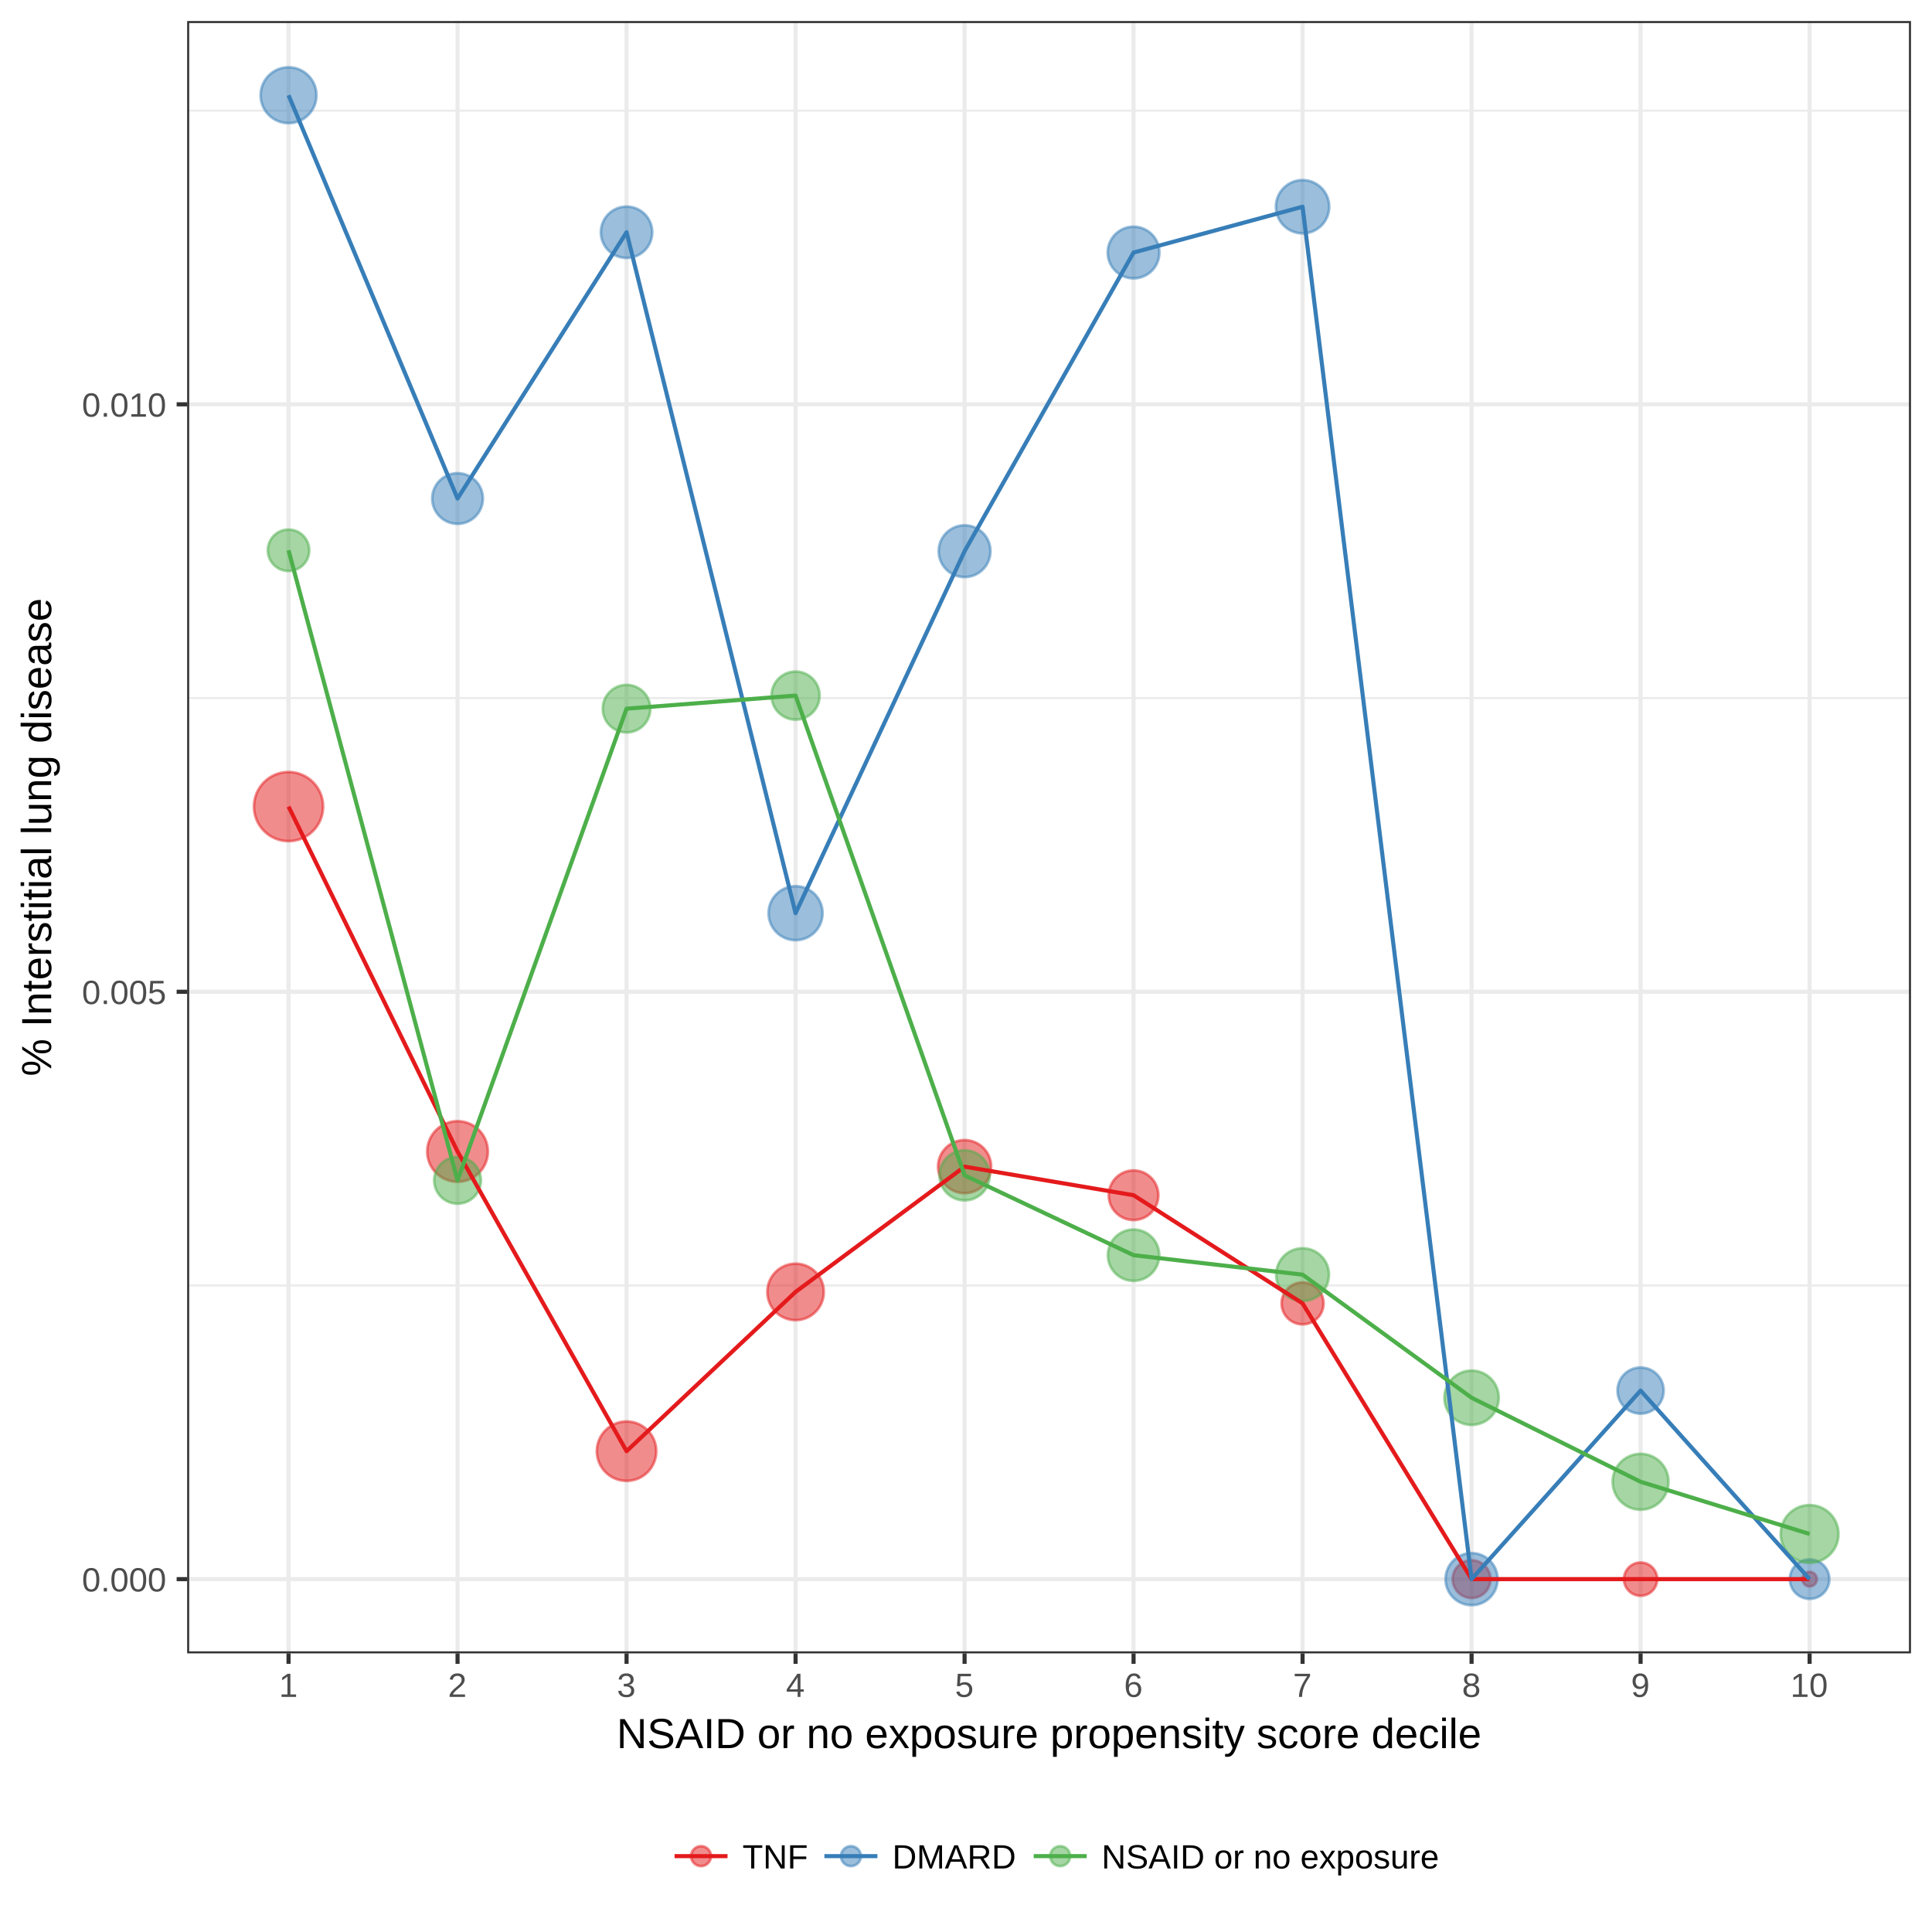
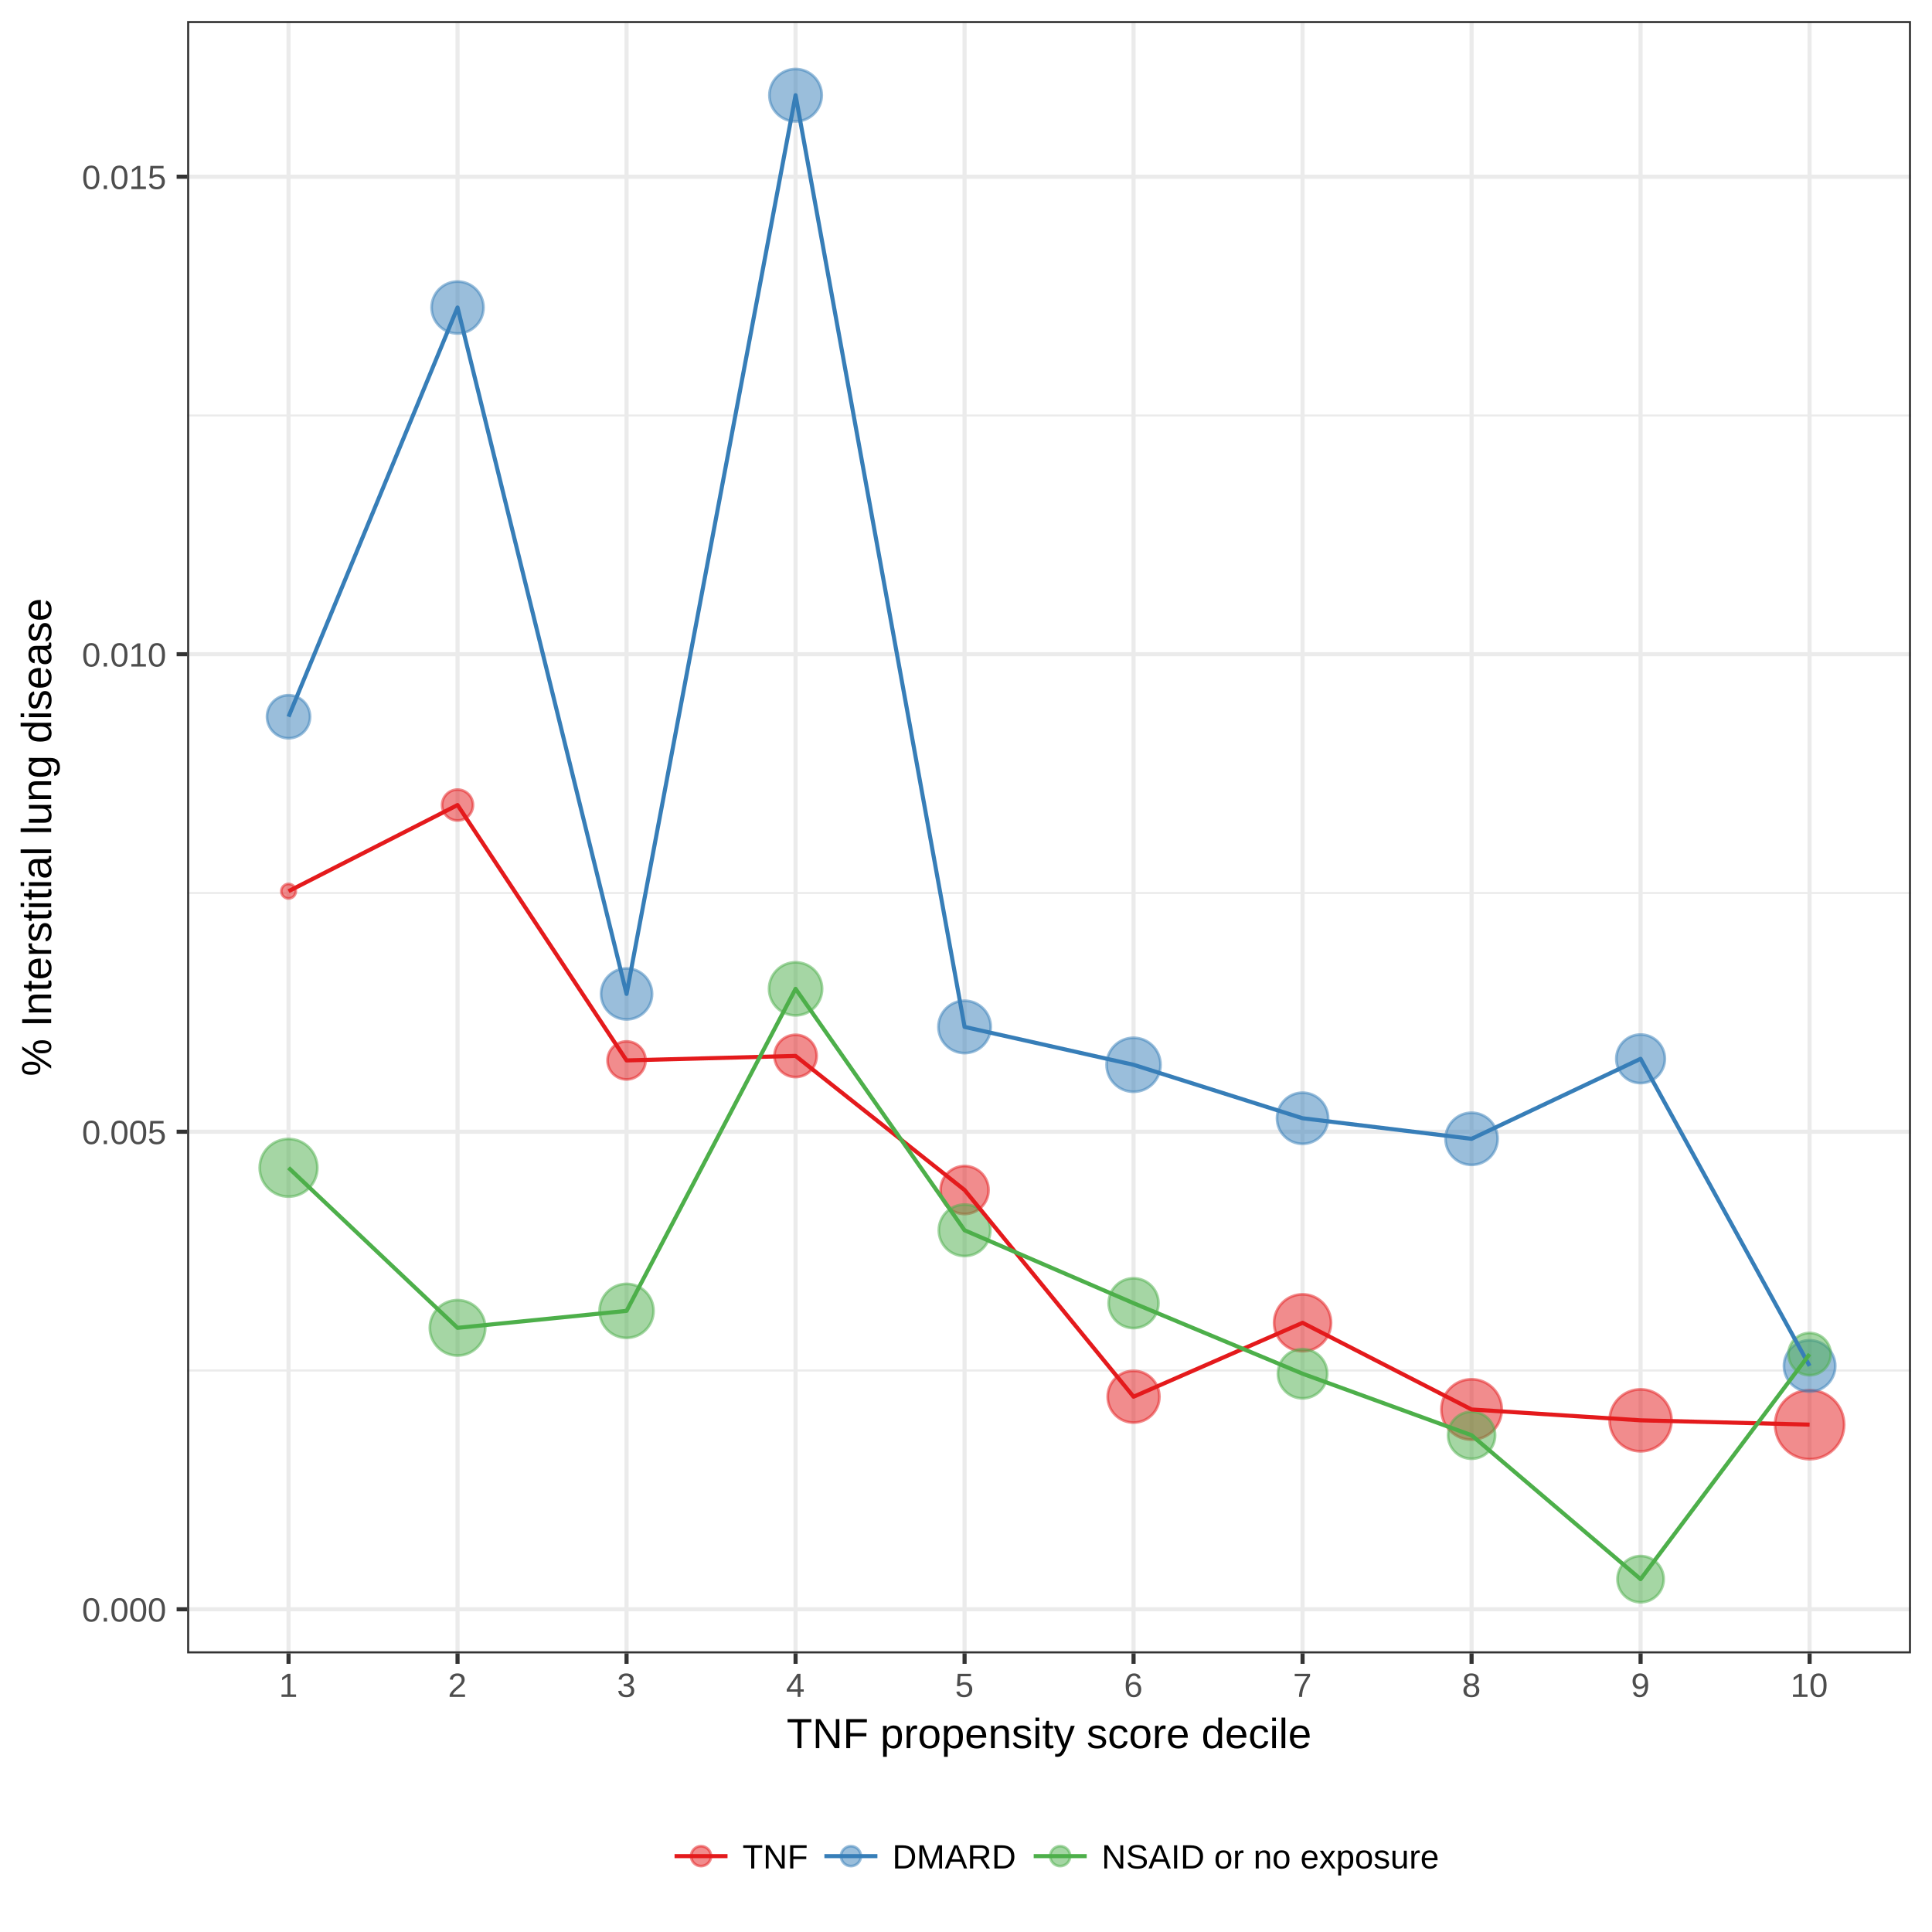
<svg xmlns="http://www.w3.org/2000/svg" viewBox="0 0 504.00 504.00">
  <defs>
    <style type="text/css">
    line, polyline, path, rect, circle {
      fill: none;
      stroke: #000000;
      stroke-linecap: round;
      stroke-linejoin: round;
      stroke-miterlimit: 10.00;
    }
  </style>
  </defs>
  <rect width="100%" height="100%" style="stroke: none; fill: #FFFFFF;" />
  <rect x="0.00" y="-0.00" width="504.00" height="504.00" style="stroke-width: 1.07; stroke: #FFFFFF; fill: #FFFFFF;" />
  <defs>
    <clipPath id="cpNDguODE4Nnw0OTguNTIxfDQzMS4zMDl8NS40Nzk0NQ==">
      <rect x="48.82" y="5.48" width="449.70" height="425.83" />
    </clipPath>
  </defs>
  <rect x="48.82" y="5.48" width="449.70" height="425.83" style="stroke-width: 1.07; stroke: none; fill: #FFFFFF;" clip-path="url(#cpNDguODE4Nnw0OTguNTIxfDQzMS4zMDl8NS40Nzk0NQ==)" />
-   <polyline points="48.82,335.34 498.52,335.34 " style="stroke-width: 0.53; stroke: #EBEBEB; stroke-linecap: butt;" clip-path="url(#cpNDguODE4Nnw0OTguNTIxfDQzMS4zMDl8NS40Nzk0NQ==)" />
-   <polyline points="48.82,182.10 498.52,182.10 " style="stroke-width: 0.53; stroke: #EBEBEB; stroke-linecap: butt;" clip-path="url(#cpNDguODE4Nnw0OTguNTIxfDQzMS4zMDl8NS40Nzk0NQ==)" />
-   <polyline points="48.82,28.87 498.52,28.87 " style="stroke-width: 0.53; stroke: #EBEBEB; stroke-linecap: butt;" clip-path="url(#cpNDguODE4Nnw0OTguNTIxfDQzMS4zMDl8NS40Nzk0NQ==)" />
-   <polyline points="48.82,411.95 498.52,411.95 " style="stroke-width: 1.07; stroke: #EBEBEB; stroke-linecap: butt;" clip-path="url(#cpNDguODE4Nnw0OTguNTIxfDQzMS4zMDl8NS40Nzk0NQ==)" />
-   <polyline points="48.82,258.72 498.52,258.72 " style="stroke-width: 1.07; stroke: #EBEBEB; stroke-linecap: butt;" clip-path="url(#cpNDguODE4Nnw0OTguNTIxfDQzMS4zMDl8NS40Nzk0NQ==)" />
-   <polyline points="48.82,105.48 498.52,105.48 " style="stroke-width: 1.07; stroke: #EBEBEB; stroke-linecap: butt;" clip-path="url(#cpNDguODE4Nnw0OTguNTIxfDQzMS4zMDl8NS40Nzk0NQ==)" />
+   <polyline points="48.82,357.52 498.52,357.52 " style="stroke-width: 0.53; stroke: #EBEBEB; stroke-linecap: butt;" clip-path="url(#cpNDguODE4Nnw0OTguNTIxfDQzMS4zMDl8NS40Nzk0NQ==)" />
+   <polyline points="48.82,232.96 498.52,232.96 " style="stroke-width: 0.53; stroke: #EBEBEB; stroke-linecap: butt;" clip-path="url(#cpNDguODE4Nnw0OTguNTIxfDQzMS4zMDl8NS40Nzk0NQ==)" />
+   <polyline points="48.82,108.39 498.52,108.39 " style="stroke-width: 0.53; stroke: #EBEBEB; stroke-linecap: butt;" clip-path="url(#cpNDguODE4Nnw0OTguNTIxfDQzMS4zMDl8NS40Nzk0NQ==)" />
+   <polyline points="48.82,419.81 498.52,419.81 " style="stroke-width: 1.07; stroke: #EBEBEB; stroke-linecap: butt;" clip-path="url(#cpNDguODE4Nnw0OTguNTIxfDQzMS4zMDl8NS40Nzk0NQ==)" />
+   <polyline points="48.82,295.24 498.52,295.24 " style="stroke-width: 1.07; stroke: #EBEBEB; stroke-linecap: butt;" clip-path="url(#cpNDguODE4Nnw0OTguNTIxfDQzMS4zMDl8NS40Nzk0NQ==)" />
+   <polyline points="48.82,170.67 498.52,170.67 " style="stroke-width: 1.07; stroke: #EBEBEB; stroke-linecap: butt;" clip-path="url(#cpNDguODE4Nnw0OTguNTIxfDQzMS4zMDl8NS40Nzk0NQ==)" />
+   <polyline points="48.82,46.10 498.52,46.10 " style="stroke-width: 1.07; stroke: #EBEBEB; stroke-linecap: butt;" clip-path="url(#cpNDguODE4Nnw0OTguNTIxfDQzMS4zMDl8NS40Nzk0NQ==)" />
  <polyline points="75.27,431.31 75.27,5.48 " style="stroke-width: 1.07; stroke: #EBEBEB; stroke-linecap: butt;" clip-path="url(#cpNDguODE4Nnw0OTguNTIxfDQzMS4zMDl8NS40Nzk0NQ==)" />
  <polyline points="119.36,431.31 119.36,5.48 " style="stroke-width: 1.07; stroke: #EBEBEB; stroke-linecap: butt;" clip-path="url(#cpNDguODE4Nnw0OTguNTIxfDQzMS4zMDl8NS40Nzk0NQ==)" />
  <polyline points="163.45,431.31 163.45,5.48 " style="stroke-width: 1.07; stroke: #EBEBEB; stroke-linecap: butt;" clip-path="url(#cpNDguODE4Nnw0OTguNTIxfDQzMS4zMDl8NS40Nzk0NQ==)" />
  <polyline points="207.54,431.31 207.54,5.48 " style="stroke-width: 1.07; stroke: #EBEBEB; stroke-linecap: butt;" clip-path="url(#cpNDguODE4Nnw0OTguNTIxfDQzMS4zMDl8NS40Nzk0NQ==)" />
  <polyline points="251.63,431.31 251.63,5.48 " style="stroke-width: 1.07; stroke: #EBEBEB; stroke-linecap: butt;" clip-path="url(#cpNDguODE4Nnw0OTguNTIxfDQzMS4zMDl8NS40Nzk0NQ==)" />
  <polyline points="295.71,431.31 295.71,5.48 " style="stroke-width: 1.07; stroke: #EBEBEB; stroke-linecap: butt;" clip-path="url(#cpNDguODE4Nnw0OTguNTIxfDQzMS4zMDl8NS40Nzk0NQ==)" />
  <polyline points="339.80,431.31 339.80,5.48 " style="stroke-width: 1.07; stroke: #EBEBEB; stroke-linecap: butt;" clip-path="url(#cpNDguODE4Nnw0OTguNTIxfDQzMS4zMDl8NS40Nzk0NQ==)" />
  <polyline points="383.89,431.31 383.89,5.48 " style="stroke-width: 1.07; stroke: #EBEBEB; stroke-linecap: butt;" clip-path="url(#cpNDguODE4Nnw0OTguNTIxfDQzMS4zMDl8NS40Nzk0NQ==)" />
  <polyline points="427.98,431.31 427.98,5.48 " style="stroke-width: 1.07; stroke: #EBEBEB; stroke-linecap: butt;" clip-path="url(#cpNDguODE4Nnw0OTguNTIxfDQzMS4zMDl8NS40Nzk0NQ==)" />
  <polyline points="472.07,431.31 472.07,5.48 " style="stroke-width: 1.07; stroke: #EBEBEB; stroke-linecap: butt;" clip-path="url(#cpNDguODE4Nnw0OTguNTIxfDQzMS4zMDl8NS40Nzk0NQ==)" />
-   <circle cx="75.27" cy="210.41" r="6.76pt" style="stroke-width: 0.71; stroke: #E41A1C; stroke-opacity: 0.50; fill: #E41A1C; fill-opacity: 0.50;" clip-path="url(#cpNDguODE4Nnw0OTguNTIxfDQzMS4zMDl8NS40Nzk0NQ==)" />
-   <circle cx="119.36" cy="300.39" r="5.93pt" style="stroke-width: 0.71; stroke: #E41A1C; stroke-opacity: 0.50; fill: #E41A1C; fill-opacity: 0.50;" clip-path="url(#cpNDguODE4Nnw0OTguNTIxfDQzMS4zMDl8NS40Nzk0NQ==)" />
-   <circle cx="163.45" cy="378.57" r="5.81pt" style="stroke-width: 0.71; stroke: #E41A1C; stroke-opacity: 0.50; fill: #E41A1C; fill-opacity: 0.50;" clip-path="url(#cpNDguODE4Nnw0OTguNTIxfDQzMS4zMDl8NS40Nzk0NQ==)" />
-   <circle cx="207.54" cy="337.02" r="5.52pt" style="stroke-width: 0.71; stroke: #E41A1C; stroke-opacity: 0.50; fill: #E41A1C; fill-opacity: 0.50;" clip-path="url(#cpNDguODE4Nnw0OTguNTIxfDQzMS4zMDl8NS40Nzk0NQ==)" />
-   <circle cx="251.63" cy="304.34" r="5.19pt" style="stroke-width: 0.71; stroke: #E41A1C; stroke-opacity: 0.50; fill: #E41A1C; fill-opacity: 0.50;" clip-path="url(#cpNDguODE4Nnw0OTguNTIxfDQzMS4zMDl8NS40Nzk0NQ==)" />
-   <circle cx="295.71" cy="311.80" r="4.85pt" style="stroke-width: 0.71; stroke: #E41A1C; stroke-opacity: 0.50; fill: #E41A1C; fill-opacity: 0.50;" clip-path="url(#cpNDguODE4Nnw0OTguNTIxfDQzMS4zMDl8NS40Nzk0NQ==)" />
-   <circle cx="339.80" cy="340.01" r="4.10pt" style="stroke-width: 0.71; stroke: #E41A1C; stroke-opacity: 0.50; fill: #E41A1C; fill-opacity: 0.50;" clip-path="url(#cpNDguODE4Nnw0OTguNTIxfDQzMS4zMDl8NS40Nzk0NQ==)" />
-   <circle cx="383.89" cy="411.95" r="3.69pt" style="stroke-width: 0.71; stroke: #E41A1C; stroke-opacity: 0.50; fill: #E41A1C; fill-opacity: 0.50;" clip-path="url(#cpNDguODE4Nnw0OTguNTIxfDQzMS4zMDl8NS40Nzk0NQ==)" />
-   <circle cx="427.98" cy="411.95" r="3.25pt" style="stroke-width: 0.71; stroke: #E41A1C; stroke-opacity: 0.50; fill: #E41A1C; fill-opacity: 0.50;" clip-path="url(#cpNDguODE4Nnw0OTguNTIxfDQzMS4zMDl8NS40Nzk0NQ==)" />
-   <circle cx="472.07" cy="411.95" r="1.42pt" style="stroke-width: 0.71; stroke: #E41A1C; stroke-opacity: 0.50; fill: #E41A1C; fill-opacity: 0.50;" clip-path="url(#cpNDguODE4Nnw0OTguNTIxfDQzMS4zMDl8NS40Nzk0NQ==)" />
-   <circle cx="75.27" cy="24.84" r="5.46pt" style="stroke-width: 0.71; stroke: #377EB8; stroke-opacity: 0.50; fill: #377EB8; fill-opacity: 0.50;" clip-path="url(#cpNDguODE4Nnw0OTguNTIxfDQzMS4zMDl8NS40Nzk0NQ==)" />
-   <circle cx="119.36" cy="130.05" r="4.95pt" style="stroke-width: 0.71; stroke: #377EB8; stroke-opacity: 0.50; fill: #377EB8; fill-opacity: 0.50;" clip-path="url(#cpNDguODE4Nnw0OTguNTIxfDQzMS4zMDl8NS40Nzk0NQ==)" />
-   <circle cx="163.45" cy="60.59" r="5.02pt" style="stroke-width: 0.71; stroke: #377EB8; stroke-opacity: 0.50; fill: #377EB8; fill-opacity: 0.50;" clip-path="url(#cpNDguODE4Nnw0OTguNTIxfDQzMS4zMDl8NS40Nzk0NQ==)" />
-   <circle cx="207.54" cy="238.22" r="5.28pt" style="stroke-width: 0.71; stroke: #377EB8; stroke-opacity: 0.50; fill: #377EB8; fill-opacity: 0.50;" clip-path="url(#cpNDguODE4Nnw0OTguNTIxfDQzMS4zMDl8NS40Nzk0NQ==)" />
-   <circle cx="251.63" cy="143.79" r="5.06pt" style="stroke-width: 0.71; stroke: #377EB8; stroke-opacity: 0.50; fill: #377EB8; fill-opacity: 0.50;" clip-path="url(#cpNDguODE4Nnw0OTguNTIxfDQzMS4zMDl8NS40Nzk0NQ==)" />
-   <circle cx="295.71" cy="65.88" r="5.05pt" style="stroke-width: 0.71; stroke: #377EB8; stroke-opacity: 0.50; fill: #377EB8; fill-opacity: 0.50;" clip-path="url(#cpNDguODE4Nnw0OTguNTIxfDQzMS4zMDl8NS40Nzk0NQ==)" />
-   <circle cx="339.80" cy="53.93" r="5.21pt" style="stroke-width: 0.71; stroke: #377EB8; stroke-opacity: 0.50; fill: #377EB8; fill-opacity: 0.50;" clip-path="url(#cpNDguODE4Nnw0OTguNTIxfDQzMS4zMDl8NS40Nzk0NQ==)" />
-   <circle cx="383.89" cy="411.95" r="5.09pt" style="stroke-width: 0.71; stroke: #377EB8; stroke-opacity: 0.50; fill: #377EB8; fill-opacity: 0.50;" clip-path="url(#cpNDguODE4Nnw0OTguNTIxfDQzMS4zMDl8NS40Nzk0NQ==)" />
-   <circle cx="427.98" cy="362.76" r="4.51pt" style="stroke-width: 0.71; stroke: #377EB8; stroke-opacity: 0.50; fill: #377EB8; fill-opacity: 0.50;" clip-path="url(#cpNDguODE4Nnw0OTguNTIxfDQzMS4zMDl8NS40Nzk0NQ==)" />
-   <circle cx="472.07" cy="411.95" r="3.86pt" style="stroke-width: 0.71; stroke: #377EB8; stroke-opacity: 0.50; fill: #377EB8; fill-opacity: 0.50;" clip-path="url(#cpNDguODE4Nnw0OTguNTIxfDQzMS4zMDl8NS40Nzk0NQ==)" />
-   <circle cx="75.27" cy="143.55" r="4.05pt" style="stroke-width: 0.71; stroke: #4DAF4A; stroke-opacity: 0.50; fill: #4DAF4A; fill-opacity: 0.50;" clip-path="url(#cpNDguODE4Nnw0OTguNTIxfDQzMS4zMDl8NS40Nzk0NQ==)" />
-   <circle cx="119.36" cy="307.91" r="4.57pt" style="stroke-width: 0.71; stroke: #4DAF4A; stroke-opacity: 0.50; fill: #4DAF4A; fill-opacity: 0.50;" clip-path="url(#cpNDguODE4Nnw0OTguNTIxfDQzMS4zMDl8NS40Nzk0NQ==)" />
-   <circle cx="163.45" cy="184.87" r="4.65pt" style="stroke-width: 0.71; stroke: #4DAF4A; stroke-opacity: 0.50; fill: #4DAF4A; fill-opacity: 0.50;" clip-path="url(#cpNDguODE4Nnw0OTguNTIxfDQzMS4zMDl8NS40Nzk0NQ==)" />
-   <circle cx="207.54" cy="181.46" r="4.70pt" style="stroke-width: 0.71; stroke: #4DAF4A; stroke-opacity: 0.50; fill: #4DAF4A; fill-opacity: 0.50;" clip-path="url(#cpNDguODE4Nnw0OTguNTIxfDQzMS4zMDl8NS40Nzk0NQ==)" />
-   <circle cx="251.63" cy="306.61" r="4.90pt" style="stroke-width: 0.71; stroke: #4DAF4A; stroke-opacity: 0.50; fill: #4DAF4A; fill-opacity: 0.50;" clip-path="url(#cpNDguODE4Nnw0OTguNTIxfDQzMS4zMDl8NS40Nzk0NQ==)" />
-   <circle cx="295.71" cy="327.44" r="5.02pt" style="stroke-width: 0.71; stroke: #4DAF4A; stroke-opacity: 0.50; fill: #4DAF4A; fill-opacity: 0.50;" clip-path="url(#cpNDguODE4Nnw0OTguNTIxfDQzMS4zMDl8NS40Nzk0NQ==)" />
-   <circle cx="339.80" cy="332.52" r="5.16pt" style="stroke-width: 0.71; stroke: #4DAF4A; stroke-opacity: 0.50; fill: #4DAF4A; fill-opacity: 0.50;" clip-path="url(#cpNDguODE4Nnw0OTguNTIxfDQzMS4zMDl8NS40Nzk0NQ==)" />
-   <circle cx="383.89" cy="364.63" r="5.31pt" style="stroke-width: 0.71; stroke: #4DAF4A; stroke-opacity: 0.50; fill: #4DAF4A; fill-opacity: 0.50;" clip-path="url(#cpNDguODE4Nnw0OTguNTIxfDQzMS4zMDl8NS40Nzk0NQ==)" />
-   <circle cx="427.98" cy="386.55" r="5.46pt" style="stroke-width: 0.71; stroke: #4DAF4A; stroke-opacity: 0.50; fill: #4DAF4A; fill-opacity: 0.50;" clip-path="url(#cpNDguODE4Nnw0OTguNTIxfDQzMS4zMDl8NS40Nzk0NQ==)" />
-   <circle cx="472.07" cy="400.17" r="5.65pt" style="stroke-width: 0.71; stroke: #4DAF4A; stroke-opacity: 0.50; fill: #4DAF4A; fill-opacity: 0.50;" clip-path="url(#cpNDguODE4Nnw0OTguNTIxfDQzMS4zMDl8NS40Nzk0NQ==)" />
-   <polyline points="75.27,210.41 119.36,300.39 163.45,378.57 207.54,337.02 251.63,304.34 295.71,311.80 339.80,340.01 383.89,411.95 427.98,411.95 472.07,411.95 " style="stroke-width: 1.07; stroke: #E41A1C; stroke-linecap: butt;" clip-path="url(#cpNDguODE4Nnw0OTguNTIxfDQzMS4zMDl8NS40Nzk0NQ==)" />
-   <polyline points="75.27,24.84 119.36,130.05 163.45,60.59 207.54,238.22 251.63,143.79 295.71,65.88 339.80,53.93 383.89,411.95 427.98,362.76 472.07,411.95 " style="stroke-width: 1.07; stroke: #377EB8; stroke-linecap: butt;" clip-path="url(#cpNDguODE4Nnw0OTguNTIxfDQzMS4zMDl8NS40Nzk0NQ==)" />
-   <polyline points="75.27,143.55 119.36,307.91 163.45,184.87 207.54,181.46 251.63,306.61 295.71,327.44 339.80,332.52 383.89,364.63 427.98,386.55 472.07,400.17 " style="stroke-width: 1.07; stroke: #4DAF4A; stroke-linecap: butt;" clip-path="url(#cpNDguODE4Nnw0OTguNTIxfDQzMS4zMDl8NS40Nzk0NQ==)" />
+   <circle cx="75.27" cy="232.49" r="1.42pt" style="stroke-width: 0.71; stroke: #E41A1C; stroke-opacity: 0.50; fill: #E41A1C; fill-opacity: 0.50;" clip-path="url(#cpNDguODE4Nnw0OTguNTIxfDQzMS4zMDl8NS40Nzk0NQ==)" />
+   <circle cx="119.36" cy="210.01" r="3.02pt" style="stroke-width: 0.71; stroke: #E41A1C; stroke-opacity: 0.50; fill: #E41A1C; fill-opacity: 0.50;" clip-path="url(#cpNDguODE4Nnw0OTguNTIxfDQzMS4zMDl8NS40Nzk0NQ==)" />
+   <circle cx="163.45" cy="276.63" r="3.72pt" style="stroke-width: 0.71; stroke: #E41A1C; stroke-opacity: 0.50; fill: #E41A1C; fill-opacity: 0.50;" clip-path="url(#cpNDguODE4Nnw0OTguNTIxfDQzMS4zMDl8NS40Nzk0NQ==)" />
+   <circle cx="207.54" cy="275.46" r="4.13pt" style="stroke-width: 0.71; stroke: #E41A1C; stroke-opacity: 0.50; fill: #E41A1C; fill-opacity: 0.50;" clip-path="url(#cpNDguODE4Nnw0OTguNTIxfDQzMS4zMDl8NS40Nzk0NQ==)" />
+   <circle cx="251.63" cy="310.44" r="4.69pt" style="stroke-width: 0.71; stroke: #E41A1C; stroke-opacity: 0.50; fill: #E41A1C; fill-opacity: 0.50;" clip-path="url(#cpNDguODE4Nnw0OTguNTIxfDQzMS4zMDl8NS40Nzk0NQ==)" />
+   <circle cx="295.71" cy="364.36" r="5.06pt" style="stroke-width: 0.71; stroke: #E41A1C; stroke-opacity: 0.50; fill: #E41A1C; fill-opacity: 0.50;" clip-path="url(#cpNDguODE4Nnw0OTguNTIxfDQzMS4zMDl8NS40Nzk0NQ==)" />
+   <circle cx="339.80" cy="345.08" r="5.57pt" style="stroke-width: 0.71; stroke: #E41A1C; stroke-opacity: 0.50; fill: #E41A1C; fill-opacity: 0.50;" clip-path="url(#cpNDguODE4Nnw0OTguNTIxfDQzMS4zMDl8NS40Nzk0NQ==)" />
+   <circle cx="383.89" cy="367.69" r="5.91pt" style="stroke-width: 0.71; stroke: #E41A1C; stroke-opacity: 0.50; fill: #E41A1C; fill-opacity: 0.50;" clip-path="url(#cpNDguODE4Nnw0OTguNTIxfDQzMS4zMDl8NS40Nzk0NQ==)" />
+   <circle cx="427.98" cy="370.52" r="6.06pt" style="stroke-width: 0.71; stroke: #E41A1C; stroke-opacity: 0.50; fill: #E41A1C; fill-opacity: 0.50;" clip-path="url(#cpNDguODE4Nnw0OTguNTIxfDQzMS4zMDl8NS40Nzk0NQ==)" />
+   <circle cx="472.07" cy="371.64" r="6.76pt" style="stroke-width: 0.71; stroke: #E41A1C; stroke-opacity: 0.50; fill: #E41A1C; fill-opacity: 0.50;" clip-path="url(#cpNDguODE4Nnw0OTguNTIxfDQzMS4zMDl8NS40Nzk0NQ==)" />
+   <circle cx="75.27" cy="186.97" r="4.21pt" style="stroke-width: 0.71; stroke: #377EB8; stroke-opacity: 0.50; fill: #377EB8; fill-opacity: 0.50;" clip-path="url(#cpNDguODE4Nnw0OTguNTIxfDQzMS4zMDl8NS40Nzk0NQ==)" />
+   <circle cx="119.36" cy="80.22" r="5.08pt" style="stroke-width: 0.71; stroke: #377EB8; stroke-opacity: 0.50; fill: #377EB8; fill-opacity: 0.50;" clip-path="url(#cpNDguODE4Nnw0OTguNTIxfDQzMS4zMDl8NS40Nzk0NQ==)" />
+   <circle cx="163.45" cy="259.28" r="4.99pt" style="stroke-width: 0.71; stroke: #377EB8; stroke-opacity: 0.50; fill: #377EB8; fill-opacity: 0.50;" clip-path="url(#cpNDguODE4Nnw0OTguNTIxfDQzMS4zMDl8NS40Nzk0NQ==)" />
+   <circle cx="207.54" cy="24.84" r="5.12pt" style="stroke-width: 0.71; stroke: #377EB8; stroke-opacity: 0.50; fill: #377EB8; fill-opacity: 0.50;" clip-path="url(#cpNDguODE4Nnw0OTguNTIxfDQzMS4zMDl8NS40Nzk0NQ==)" />
+   <circle cx="251.63" cy="267.89" r="5.12pt" style="stroke-width: 0.71; stroke: #377EB8; stroke-opacity: 0.50; fill: #377EB8; fill-opacity: 0.50;" clip-path="url(#cpNDguODE4Nnw0OTguNTIxfDQzMS4zMDl8NS40Nzk0NQ==)" />
+   <circle cx="295.71" cy="277.77" r="5.28pt" style="stroke-width: 0.71; stroke: #377EB8; stroke-opacity: 0.50; fill: #377EB8; fill-opacity: 0.50;" clip-path="url(#cpNDguODE4Nnw0OTguNTIxfDQzMS4zMDl8NS40Nzk0NQ==)" />
+   <circle cx="339.80" cy="291.72" r="5.00pt" style="stroke-width: 0.71; stroke: #377EB8; stroke-opacity: 0.50; fill: #377EB8; fill-opacity: 0.50;" clip-path="url(#cpNDguODE4Nnw0OTguNTIxfDQzMS4zMDl8NS40Nzk0NQ==)" />
+   <circle cx="383.89" cy="297.08" r="5.10pt" style="stroke-width: 0.71; stroke: #377EB8; stroke-opacity: 0.50; fill: #377EB8; fill-opacity: 0.50;" clip-path="url(#cpNDguODE4Nnw0OTguNTIxfDQzMS4zMDl8NS40Nzk0NQ==)" />
+   <circle cx="427.98" cy="276.21" r="4.75pt" style="stroke-width: 0.71; stroke: #377EB8; stroke-opacity: 0.50; fill: #377EB8; fill-opacity: 0.50;" clip-path="url(#cpNDguODE4Nnw0OTguNTIxfDQzMS4zMDl8NS40Nzk0NQ==)" />
+   <circle cx="472.07" cy="356.33" r="5.02pt" style="stroke-width: 0.71; stroke: #377EB8; stroke-opacity: 0.50; fill: #377EB8; fill-opacity: 0.50;" clip-path="url(#cpNDguODE4Nnw0OTguNTIxfDQzMS4zMDl8NS40Nzk0NQ==)" />
+   <circle cx="75.27" cy="304.64" r="5.64pt" style="stroke-width: 0.71; stroke: #4DAF4A; stroke-opacity: 0.50; fill: #4DAF4A; fill-opacity: 0.50;" clip-path="url(#cpNDguODE4Nnw0OTguNTIxfDQzMS4zMDl8NS40Nzk0NQ==)" />
+   <circle cx="119.36" cy="346.39" r="5.42pt" style="stroke-width: 0.71; stroke: #4DAF4A; stroke-opacity: 0.50; fill: #4DAF4A; fill-opacity: 0.50;" clip-path="url(#cpNDguODE4Nnw0OTguNTIxfDQzMS4zMDl8NS40Nzk0NQ==)" />
+   <circle cx="163.45" cy="341.97" r="5.28pt" style="stroke-width: 0.71; stroke: #4DAF4A; stroke-opacity: 0.50; fill: #4DAF4A; fill-opacity: 0.50;" clip-path="url(#cpNDguODE4Nnw0OTguNTIxfDQzMS4zMDl8NS40Nzk0NQ==)" />
+   <circle cx="207.54" cy="257.96" r="5.19pt" style="stroke-width: 0.71; stroke: #4DAF4A; stroke-opacity: 0.50; fill: #4DAF4A; fill-opacity: 0.50;" clip-path="url(#cpNDguODE4Nnw0OTguNTIxfDQzMS4zMDl8NS40Nzk0NQ==)" />
+   <circle cx="251.63" cy="320.94" r="5.04pt" style="stroke-width: 0.71; stroke: #4DAF4A; stroke-opacity: 0.50; fill: #4DAF4A; fill-opacity: 0.50;" clip-path="url(#cpNDguODE4Nnw0OTguNTIxfDQzMS4zMDl8NS40Nzk0NQ==)" />
+   <circle cx="295.71" cy="339.96" r="4.87pt" style="stroke-width: 0.71; stroke: #4DAF4A; stroke-opacity: 0.50; fill: #4DAF4A; fill-opacity: 0.50;" clip-path="url(#cpNDguODE4Nnw0OTguNTIxfDQzMS4zMDl8NS40Nzk0NQ==)" />
+   <circle cx="339.80" cy="358.36" r="4.82pt" style="stroke-width: 0.71; stroke: #4DAF4A; stroke-opacity: 0.50; fill: #4DAF4A; fill-opacity: 0.50;" clip-path="url(#cpNDguODE4Nnw0OTguNTIxfDQzMS4zMDl8NS40Nzk0NQ==)" />
+   <circle cx="383.89" cy="374.41" r="4.60pt" style="stroke-width: 0.71; stroke: #4DAF4A; stroke-opacity: 0.50; fill: #4DAF4A; fill-opacity: 0.50;" clip-path="url(#cpNDguODE4Nnw0OTguNTIxfDQzMS4zMDl8NS40Nzk0NQ==)" />
+   <circle cx="427.98" cy="411.95" r="4.52pt" style="stroke-width: 0.71; stroke: #4DAF4A; stroke-opacity: 0.50; fill: #4DAF4A; fill-opacity: 0.50;" clip-path="url(#cpNDguODE4Nnw0OTguNTIxfDQzMS4zMDl8NS40Nzk0NQ==)" />
+   <circle cx="472.07" cy="353.24" r="4.13pt" style="stroke-width: 0.71; stroke: #4DAF4A; stroke-opacity: 0.50; fill: #4DAF4A; fill-opacity: 0.50;" clip-path="url(#cpNDguODE4Nnw0OTguNTIxfDQzMS4zMDl8NS40Nzk0NQ==)" />
+   <polyline points="75.27,232.49 119.36,210.01 163.45,276.63 207.54,275.46 251.63,310.44 295.71,364.36 339.80,345.08 383.89,367.69 427.98,370.52 472.07,371.64 " style="stroke-width: 1.07; stroke: #E41A1C; stroke-linecap: butt;" clip-path="url(#cpNDguODE4Nnw0OTguNTIxfDQzMS4zMDl8NS40Nzk0NQ==)" />
+   <polyline points="75.27,186.97 119.36,80.22 163.45,259.28 207.54,24.84 251.63,267.89 295.71,277.77 339.80,291.72 383.89,297.08 427.98,276.21 472.07,356.33 " style="stroke-width: 1.07; stroke: #377EB8; stroke-linecap: butt;" clip-path="url(#cpNDguODE4Nnw0OTguNTIxfDQzMS4zMDl8NS40Nzk0NQ==)" />
+   <polyline points="75.27,304.64 119.36,346.39 163.45,341.97 207.54,257.96 251.63,320.94 295.71,339.96 339.80,358.36 383.89,374.41 427.98,411.95 472.07,353.24 " style="stroke-width: 1.07; stroke: #4DAF4A; stroke-linecap: butt;" clip-path="url(#cpNDguODE4Nnw0OTguNTIxfDQzMS4zMDl8NS40Nzk0NQ==)" />
  <rect x="48.82" y="5.48" width="449.70" height="425.83" style="stroke-width: 1.07; stroke: #333333;" clip-path="url(#cpNDguODE4Nnw0OTguNTIxfDQzMS4zMDl8NS40Nzk0NQ==)" />
  <defs>
    <clipPath id="cpMHw1MDR8NTA0fDA=">
      <rect x="0.00" y="0.00" width="504.00" height="504.00" />
    </clipPath>
  </defs>
  <g clip-path="url(#cpMHw1MDR8NTA0fDA=)">
-     <text x="21.37" y="415.17" style="font-size: 8.80px; fill: #4D4D4D; font-family: Arial;" textLength="22.52px" lengthAdjust="spacingAndGlyphs">0.000</text>
+     <text x="21.37" y="423.03" style="font-size: 8.80px; fill: #4D4D4D; font-family: Arial;" textLength="22.52px" lengthAdjust="spacingAndGlyphs">0.000</text>
  </g>
  <g clip-path="url(#cpMHw1MDR8NTA0fDA=)">
-     <text x="21.37" y="261.94" style="font-size: 8.80px; fill: #4D4D4D; font-family: Arial;" textLength="22.52px" lengthAdjust="spacingAndGlyphs">0.005</text>
+     <text x="21.37" y="298.46" style="font-size: 8.80px; fill: #4D4D4D; font-family: Arial;" textLength="22.52px" lengthAdjust="spacingAndGlyphs">0.005</text>
  </g>
  <g clip-path="url(#cpMHw1MDR8NTA0fDA=)">
-     <text x="21.37" y="108.70" style="font-size: 8.80px; fill: #4D4D4D; font-family: Arial;" textLength="22.52px" lengthAdjust="spacingAndGlyphs">0.010</text>
+     <text x="21.37" y="173.89" style="font-size: 8.80px; fill: #4D4D4D; font-family: Arial;" textLength="22.52px" lengthAdjust="spacingAndGlyphs">0.010</text>
  </g>
-   <polyline points="46.08,411.95 48.82,411.95 " style="stroke-width: 1.07; stroke: #333333; stroke-linecap: butt;" clip-path="url(#cpMHw1MDR8NTA0fDA=)" />
-   <polyline points="46.08,258.72 48.82,258.72 " style="stroke-width: 1.07; stroke: #333333; stroke-linecap: butt;" clip-path="url(#cpMHw1MDR8NTA0fDA=)" />
-   <polyline points="46.08,105.48 48.82,105.48 " style="stroke-width: 1.07; stroke: #333333; stroke-linecap: butt;" clip-path="url(#cpMHw1MDR8NTA0fDA=)" />
+   <g clip-path="url(#cpMHw1MDR8NTA0fDA=)">
+     <text x="21.37" y="49.32" style="font-size: 8.80px; fill: #4D4D4D; font-family: Arial;" textLength="22.52px" lengthAdjust="spacingAndGlyphs">0.015</text>
+   </g>
+   <polyline points="46.08,419.81 48.82,419.81 " style="stroke-width: 1.07; stroke: #333333; stroke-linecap: butt;" clip-path="url(#cpMHw1MDR8NTA0fDA=)" />
+   <polyline points="46.08,295.24 48.82,295.24 " style="stroke-width: 1.07; stroke: #333333; stroke-linecap: butt;" clip-path="url(#cpMHw1MDR8NTA0fDA=)" />
+   <polyline points="46.08,170.67 48.82,170.67 " style="stroke-width: 1.07; stroke: #333333; stroke-linecap: butt;" clip-path="url(#cpMHw1MDR8NTA0fDA=)" />
+   <polyline points="46.08,46.10 48.82,46.10 " style="stroke-width: 1.07; stroke: #333333; stroke-linecap: butt;" clip-path="url(#cpMHw1MDR8NTA0fDA=)" />
  <polyline points="75.27,434.05 75.27,431.31 " style="stroke-width: 1.07; stroke: #333333; stroke-linecap: butt;" clip-path="url(#cpMHw1MDR8NTA0fDA=)" />
  <polyline points="119.36,434.05 119.36,431.31 " style="stroke-width: 1.07; stroke: #333333; stroke-linecap: butt;" clip-path="url(#cpMHw1MDR8NTA0fDA=)" />
  <polyline points="163.45,434.05 163.45,431.31 " style="stroke-width: 1.07; stroke: #333333; stroke-linecap: butt;" clip-path="url(#cpMHw1MDR8NTA0fDA=)" />
  <polyline points="207.54,434.05 207.54,431.31 " style="stroke-width: 1.07; stroke: #333333; stroke-linecap: butt;" clip-path="url(#cpMHw1MDR8NTA0fDA=)" />
  <polyline points="251.63,434.05 251.63,431.31 " style="stroke-width: 1.07; stroke: #333333; stroke-linecap: butt;" clip-path="url(#cpMHw1MDR8NTA0fDA=)" />
  <polyline points="295.71,434.05 295.71,431.31 " style="stroke-width: 1.07; stroke: #333333; stroke-linecap: butt;" clip-path="url(#cpMHw1MDR8NTA0fDA=)" />
  <polyline points="339.80,434.05 339.80,431.31 " style="stroke-width: 1.07; stroke: #333333; stroke-linecap: butt;" clip-path="url(#cpMHw1MDR8NTA0fDA=)" />
  <polyline points="383.89,434.05 383.89,431.31 " style="stroke-width: 1.07; stroke: #333333; stroke-linecap: butt;" clip-path="url(#cpMHw1MDR8NTA0fDA=)" />
  <polyline points="427.98,434.05 427.98,431.31 " style="stroke-width: 1.07; stroke: #333333; stroke-linecap: butt;" clip-path="url(#cpMHw1MDR8NTA0fDA=)" />
  <polyline points="472.07,434.05 472.07,431.31 " style="stroke-width: 1.07; stroke: #333333; stroke-linecap: butt;" clip-path="url(#cpMHw1MDR8NTA0fDA=)" />
  <g clip-path="url(#cpMHw1MDR8NTA0fDA=)">
    <text x="72.77" y="442.68" style="font-size: 8.80px; fill: #4D4D4D; font-family: Arial;" textLength="5.01px" lengthAdjust="spacingAndGlyphs">1</text>
  </g>
  <g clip-path="url(#cpMHw1MDR8NTA0fDA=)">
    <text x="116.86" y="442.68" style="font-size: 8.80px; fill: #4D4D4D; font-family: Arial;" textLength="5.01px" lengthAdjust="spacingAndGlyphs">2</text>
  </g>
  <g clip-path="url(#cpMHw1MDR8NTA0fDA=)">
    <text x="160.95" y="442.68" style="font-size: 8.80px; fill: #4D4D4D; font-family: Arial;" textLength="5.01px" lengthAdjust="spacingAndGlyphs">3</text>
  </g>
  <g clip-path="url(#cpMHw1MDR8NTA0fDA=)">
    <text x="205.03" y="442.68" style="font-size: 8.80px; fill: #4D4D4D; font-family: Arial;" textLength="5.01px" lengthAdjust="spacingAndGlyphs">4</text>
  </g>
  <g clip-path="url(#cpMHw1MDR8NTA0fDA=)">
    <text x="249.12" y="442.68" style="font-size: 8.80px; fill: #4D4D4D; font-family: Arial;" textLength="5.01px" lengthAdjust="spacingAndGlyphs">5</text>
  </g>
  <g clip-path="url(#cpMHw1MDR8NTA0fDA=)">
    <text x="293.21" y="442.68" style="font-size: 8.80px; fill: #4D4D4D; font-family: Arial;" textLength="5.01px" lengthAdjust="spacingAndGlyphs">6</text>
  </g>
  <g clip-path="url(#cpMHw1MDR8NTA0fDA=)">
    <text x="337.30" y="442.68" style="font-size: 8.80px; fill: #4D4D4D; font-family: Arial;" textLength="5.01px" lengthAdjust="spacingAndGlyphs">7</text>
  </g>
  <g clip-path="url(#cpMHw1MDR8NTA0fDA=)">
    <text x="381.39" y="442.68" style="font-size: 8.80px; fill: #4D4D4D; font-family: Arial;" textLength="5.01px" lengthAdjust="spacingAndGlyphs">8</text>
  </g>
  <g clip-path="url(#cpMHw1MDR8NTA0fDA=)">
    <text x="425.48" y="442.68" style="font-size: 8.80px; fill: #4D4D4D; font-family: Arial;" textLength="5.01px" lengthAdjust="spacingAndGlyphs">9</text>
  </g>
  <g clip-path="url(#cpMHw1MDR8NTA0fDA=)">
    <text x="467.06" y="442.68" style="font-size: 8.80px; fill: #4D4D4D; font-family: Arial;" textLength="10.01px" lengthAdjust="spacingAndGlyphs">10</text>
  </g>
  <g clip-path="url(#cpMHw1MDR8NTA0fDA=)">
-     <text x="160.86" y="456.03" style="font-size: 11.00px; font-family: Arial;" textLength="225.61px" lengthAdjust="spacingAndGlyphs">NSAID or no exposure propensity score decile</text>
+     <text x="205.20" y="456.03" style="font-size: 11.00px; font-family: Arial;" textLength="136.94px" lengthAdjust="spacingAndGlyphs">TNF propensity score decile</text>
  </g>
  <g clip-path="url(#cpMHw1MDR8NTA0fDA=)">
    <text transform="translate(13.35,280.76) rotate(-90)" style="font-size: 11.00px; font-family: Arial;" textLength="124.73px" lengthAdjust="spacingAndGlyphs">% Interstitial lung disease</text>
  </g>
  <rect x="164.25" y="469.90" width="218.84" height="28.62" style="stroke-width: 1.07; stroke: none; fill: #FFFFFF;" clip-path="url(#cpMHw1MDR8NTA0fDA=)" />
  <rect x="174.24" y="475.57" width="17.28" height="17.28" style="stroke-width: 1.07; stroke: none; fill: #FFFFFF;" clip-path="url(#cpMHw1MDR8NTA0fDA=)" />
  <circle cx="182.88" cy="484.21" r="1.95pt" style="stroke-width: 0.71; stroke: #E41A1C; stroke-opacity: 0.50; fill: #E41A1C; fill-opacity: 0.50;" clip-path="url(#cpMHw1MDR8NTA0fDA=)" />
  <line x1="175.97" y1="484.21" x2="189.79" y2="484.21" style="stroke-width: 1.07; stroke: #E41A1C; stroke-linecap: butt;" clip-path="url(#cpMHw1MDR8NTA0fDA=)" />
  <rect x="213.34" y="475.57" width="17.28" height="17.28" style="stroke-width: 1.07; stroke: none; fill: #FFFFFF;" clip-path="url(#cpMHw1MDR8NTA0fDA=)" />
  <circle cx="221.98" cy="484.21" r="1.95pt" style="stroke-width: 0.71; stroke: #377EB8; stroke-opacity: 0.50; fill: #377EB8; fill-opacity: 0.50;" clip-path="url(#cpMHw1MDR8NTA0fDA=)" />
  <line x1="215.06" y1="484.21" x2="228.89" y2="484.21" style="stroke-width: 1.07; stroke: #377EB8; stroke-linecap: butt;" clip-path="url(#cpMHw1MDR8NTA0fDA=)" />
  <rect x="267.93" y="475.57" width="17.28" height="17.28" style="stroke-width: 1.07; stroke: none; fill: #FFFFFF;" clip-path="url(#cpMHw1MDR8NTA0fDA=)" />
  <circle cx="276.57" cy="484.21" r="1.95pt" style="stroke-width: 0.71; stroke: #4DAF4A; stroke-opacity: 0.50; fill: #4DAF4A; fill-opacity: 0.50;" clip-path="url(#cpMHw1MDR8NTA0fDA=)" />
  <line x1="269.66" y1="484.21" x2="283.49" y2="484.21" style="stroke-width: 1.07; stroke: #4DAF4A; stroke-linecap: butt;" clip-path="url(#cpMHw1MDR8NTA0fDA=)" />
  <g clip-path="url(#cpMHw1MDR8NTA0fDA=)">
    <text x="193.68" y="487.43" style="font-size: 8.80px; font-family: Arial;" textLength="17.49px" lengthAdjust="spacingAndGlyphs">TNF</text>
  </g>
  <g clip-path="url(#cpMHw1MDR8NTA0fDA=)">
    <text x="232.78" y="487.43" style="font-size: 8.80px; font-family: Arial;" textLength="33.00px" lengthAdjust="spacingAndGlyphs">DMARD</text>
  </g>
  <g clip-path="url(#cpMHw1MDR8NTA0fDA=)">
    <text x="287.37" y="487.43" style="font-size: 8.80px; font-family: Arial;" textLength="90.04px" lengthAdjust="spacingAndGlyphs">NSAID or no exposure</text>
  </g>
</svg>
